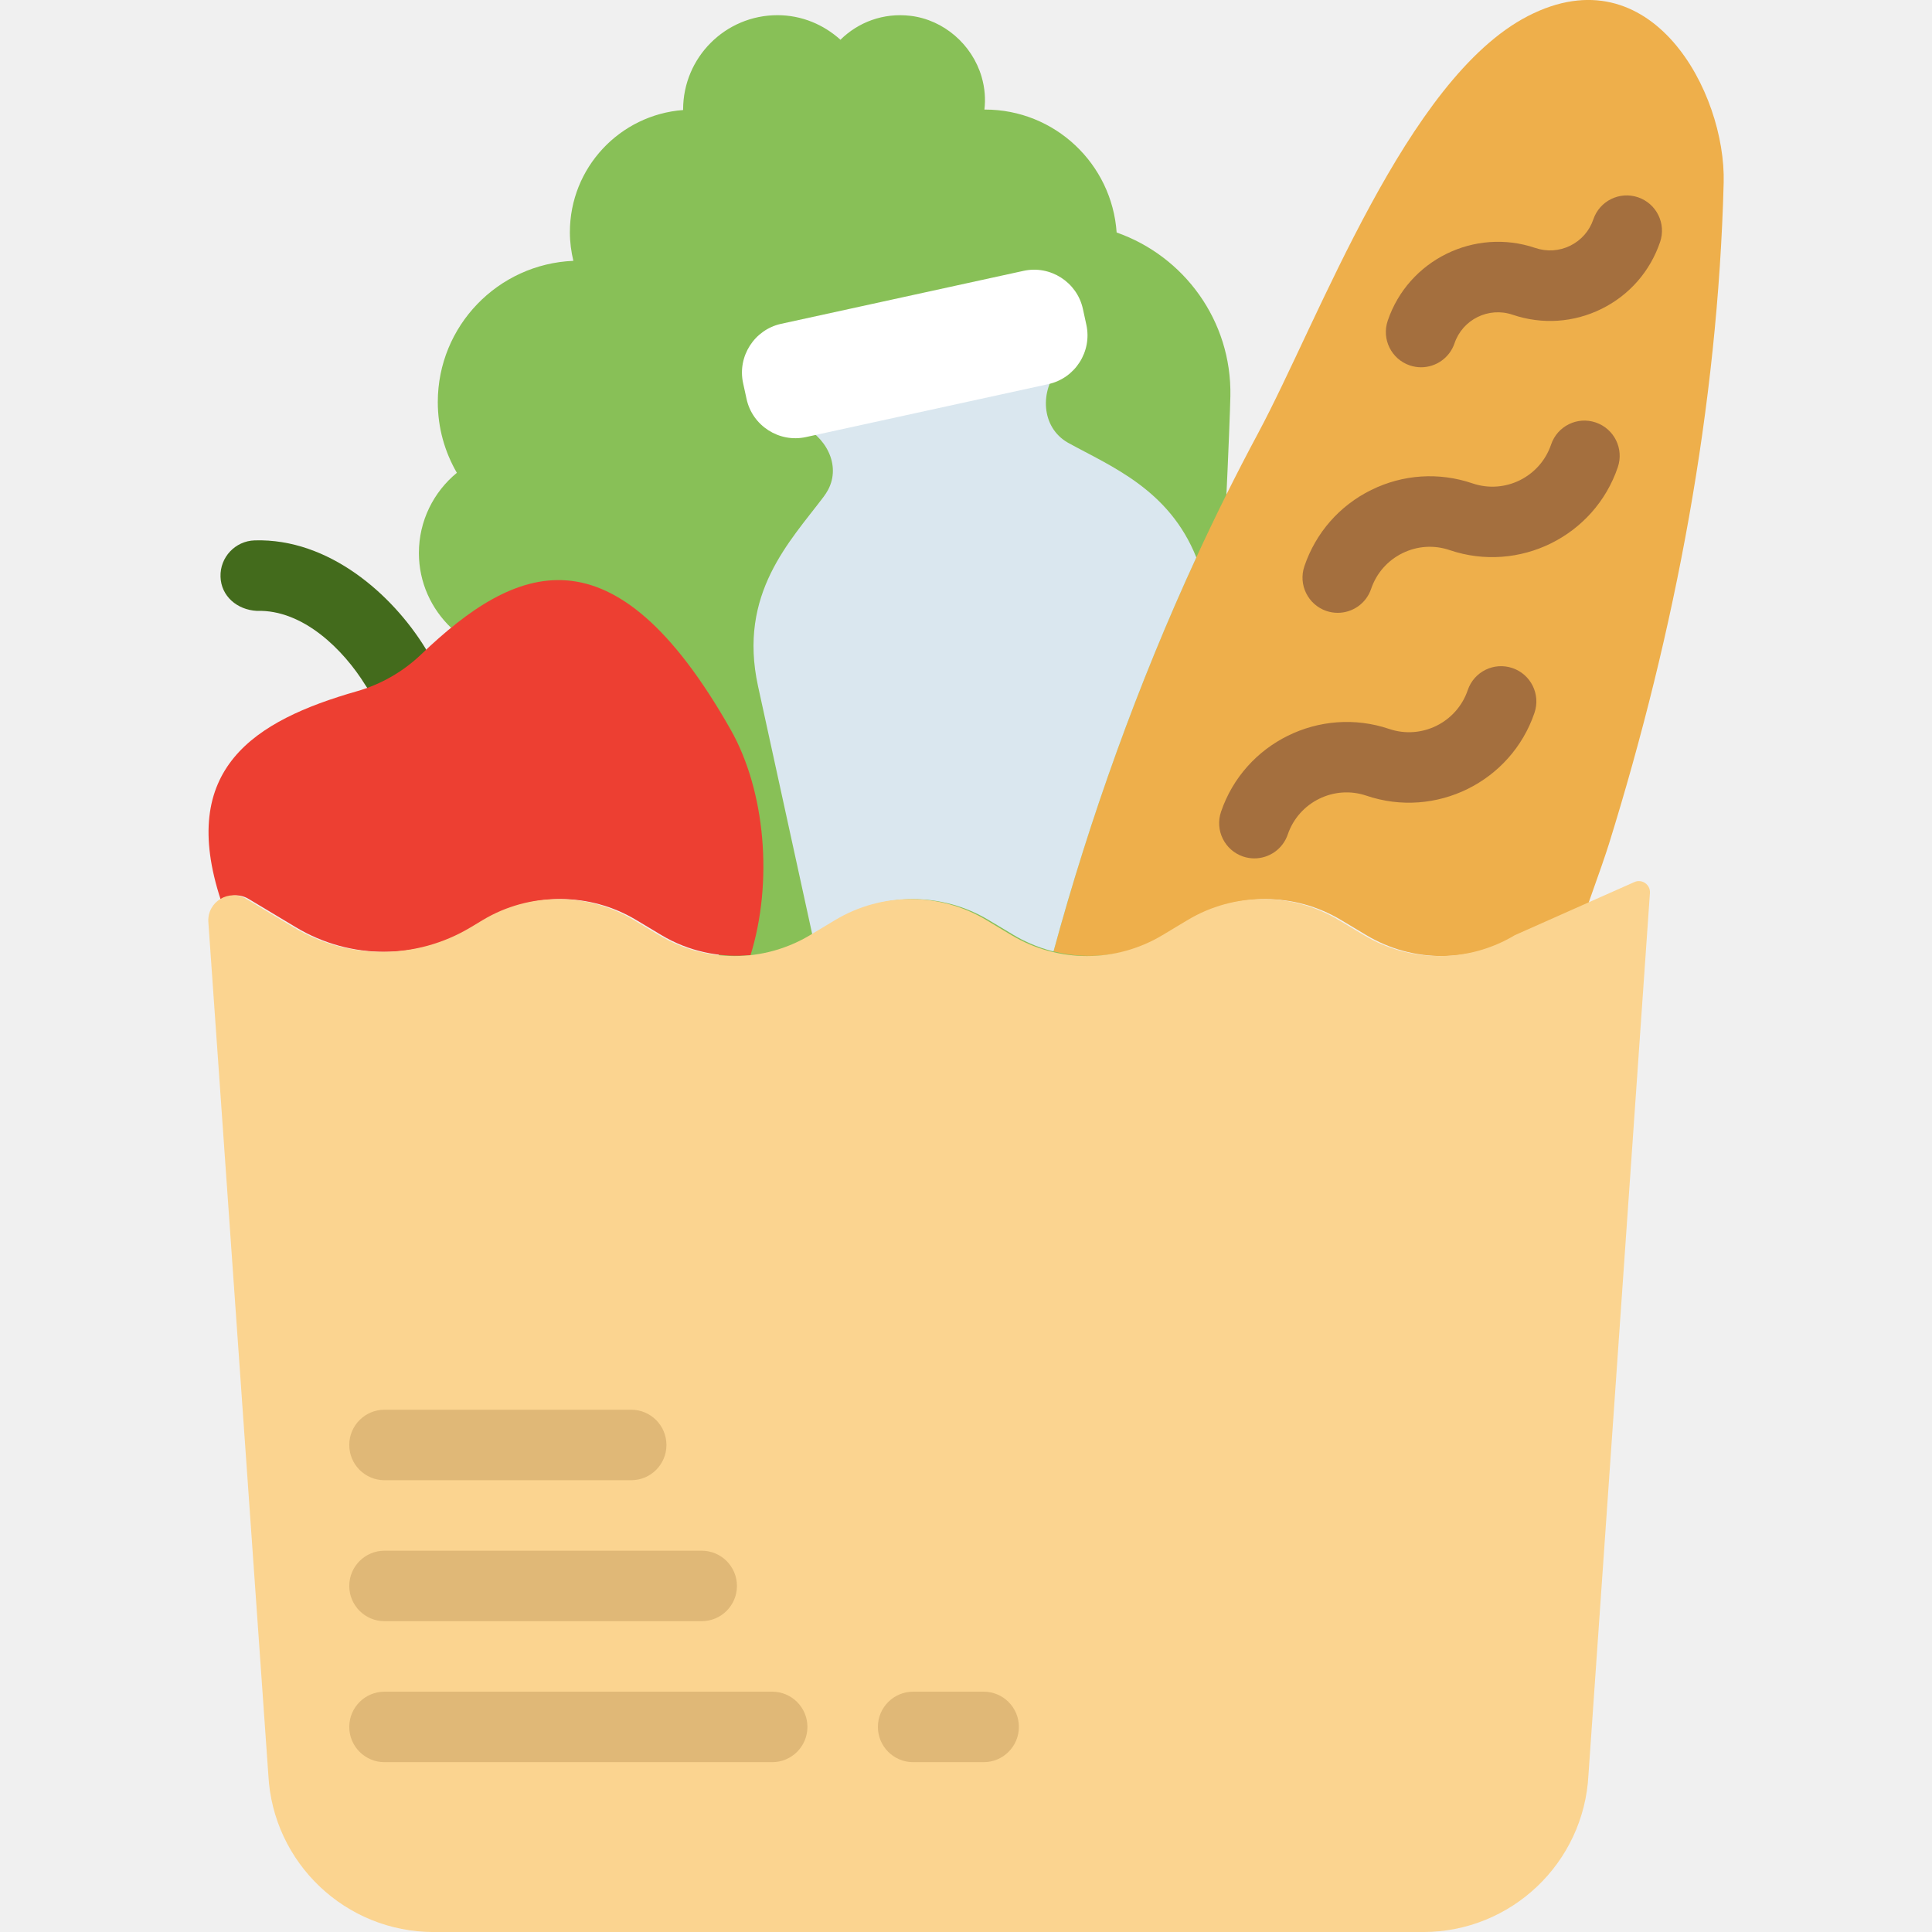
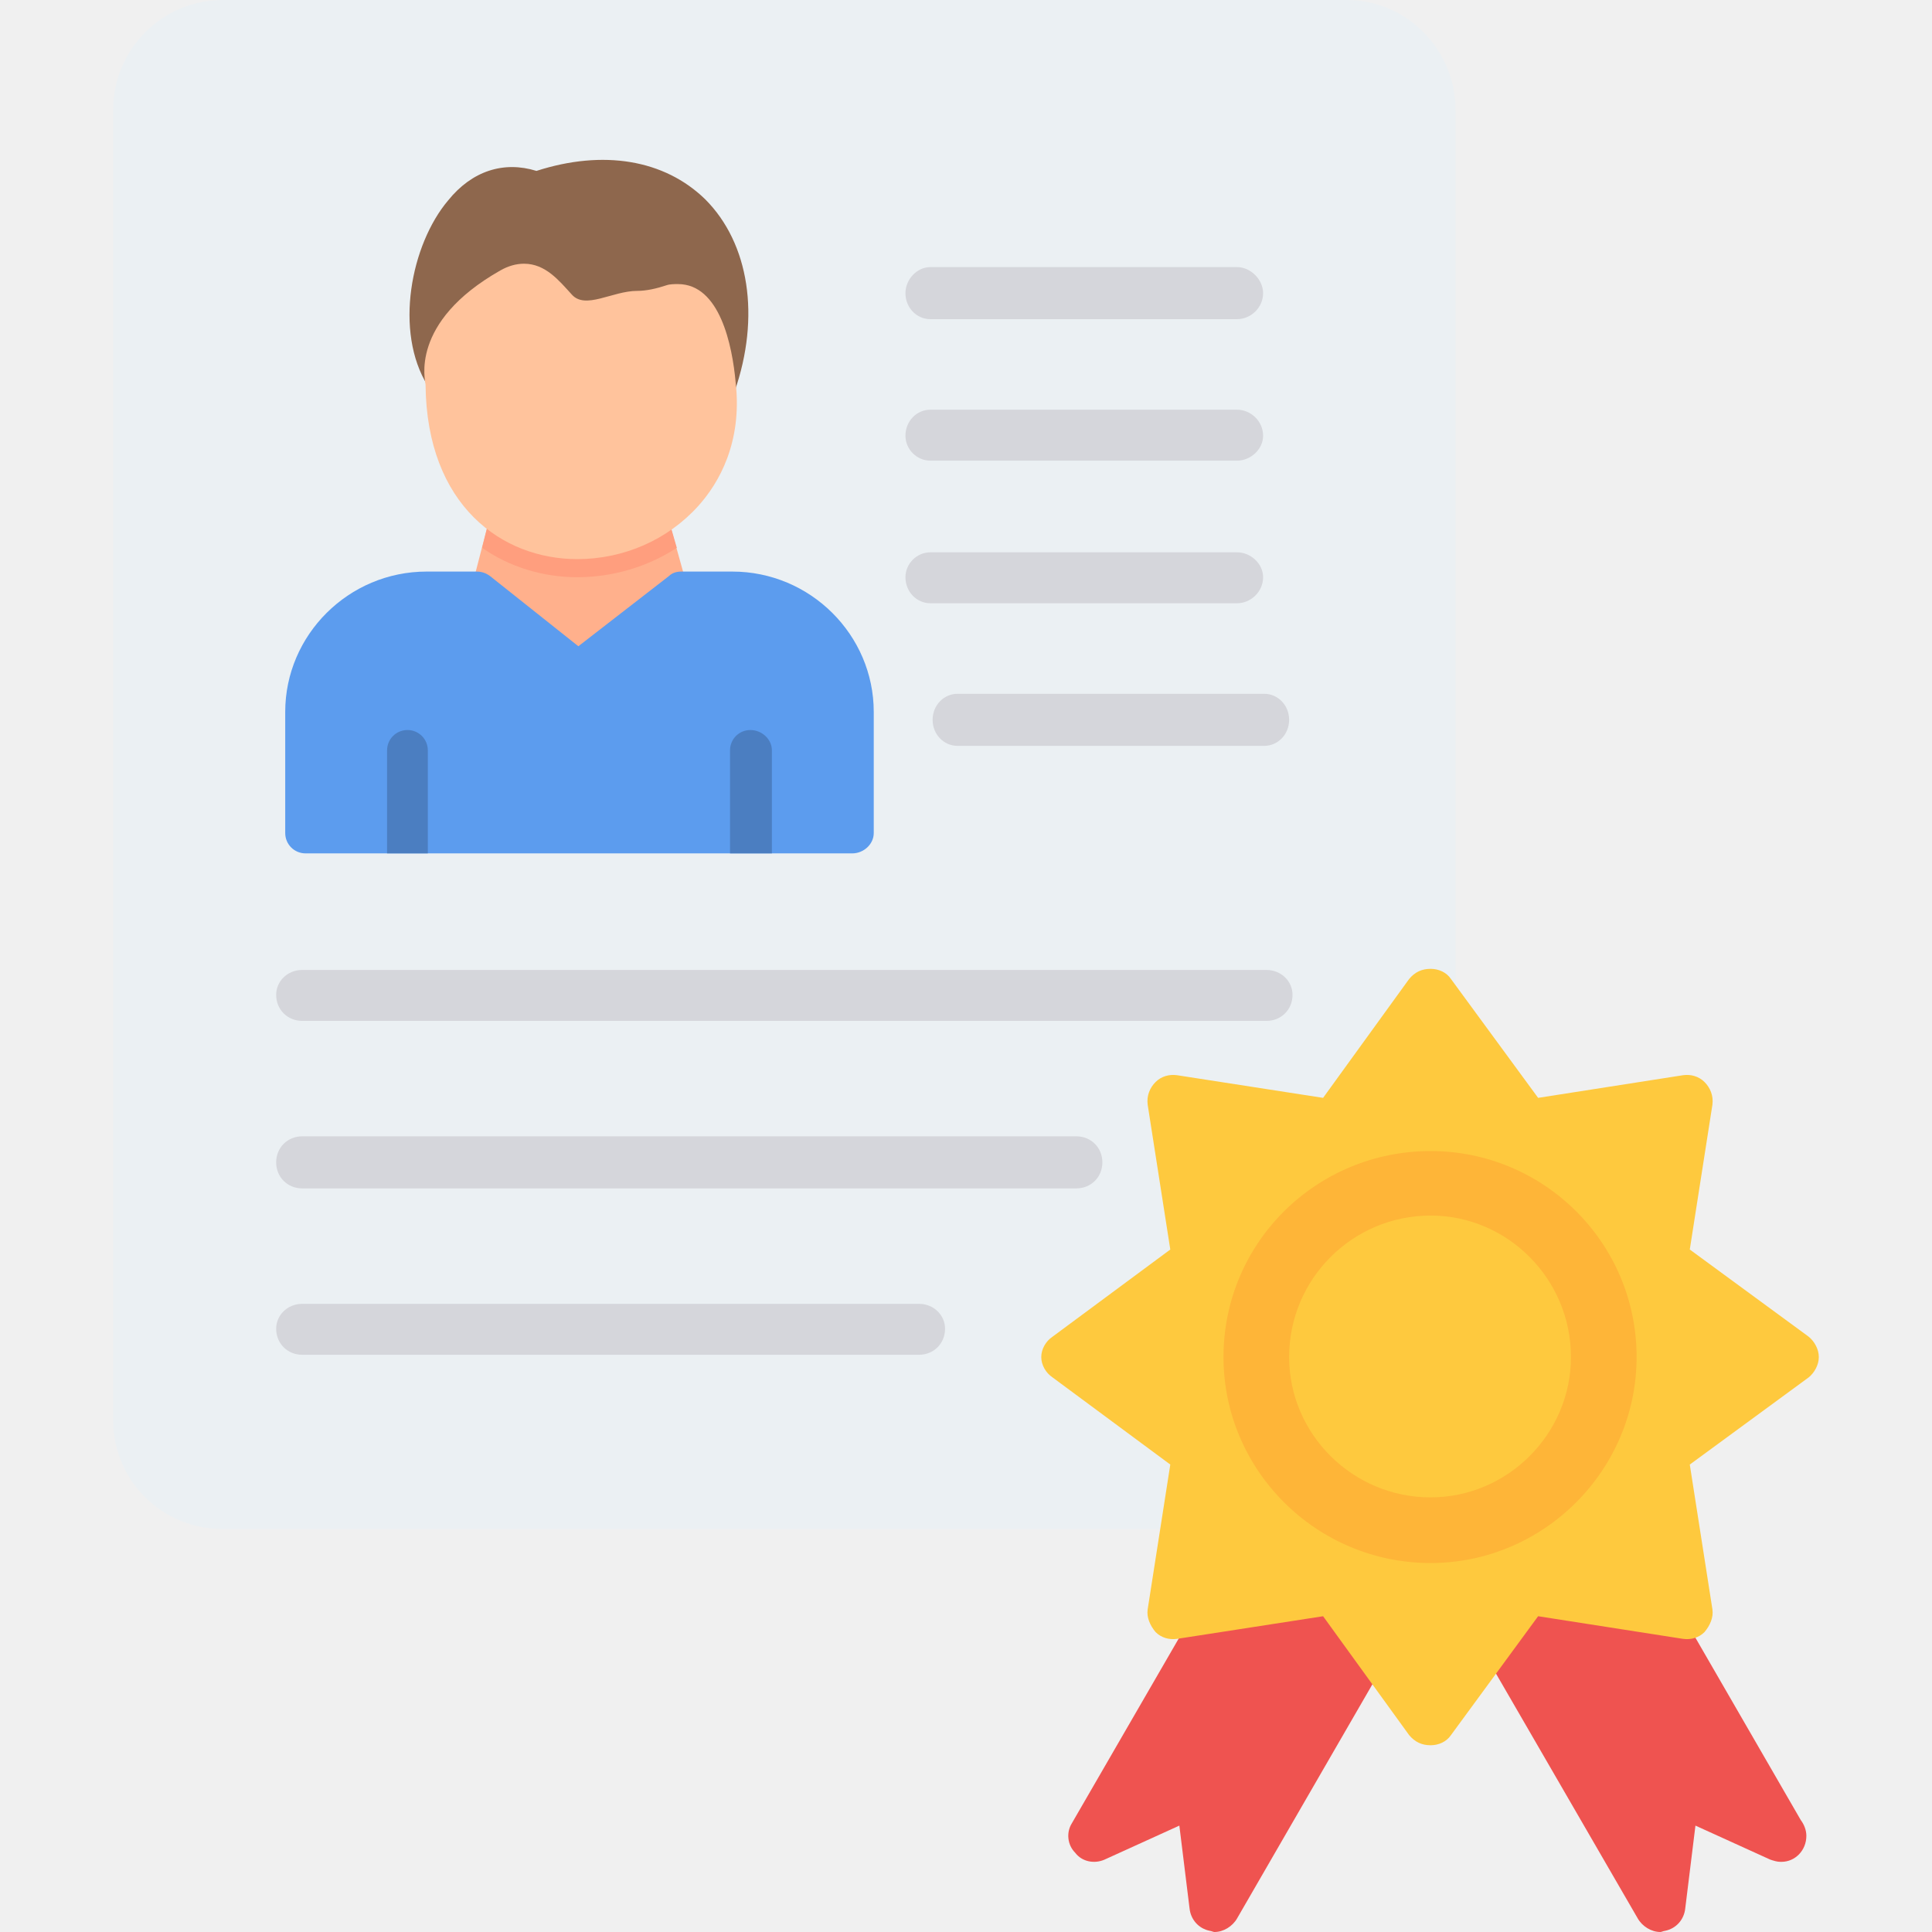
<svg xmlns="http://www.w3.org/2000/svg" width="100" height="100" viewBox="0 0 100 100" fill="none">
-   <g clip-path="url(#clip0_46_515)">
-     <path d="M20.462 36.325C19.851 36.325 19.253 36.017 18.908 35.456C17.788 33.642 15.695 31.542 13.293 31.619C12.271 31.564 11.443 30.856 11.414 29.851C11.383 28.842 12.175 28.001 13.182 27.97C17.025 27.855 20.303 30.768 22.012 33.543C22.541 34.4 22.275 35.524 21.418 36.053C21.12 36.237 20.788 36.325 20.462 36.325Z" fill="#436B1C" />
-     <path d="M57.797 12.034C57.553 8.481 54.599 5.671 50.984 5.671C50.973 5.671 50.964 5.673 50.953 5.673C51.017 5.135 50.98 4.566 50.807 3.973C50.318 2.306 48.852 1.025 47.126 0.819C45.71 0.651 44.411 1.158 43.501 2.058C42.635 1.275 41.5 0.786 40.241 0.786C37.543 0.786 35.358 2.973 35.358 5.669C35.358 5.679 35.36 5.686 35.36 5.695C32.082 5.943 29.497 8.678 29.497 12.02C29.497 12.53 29.564 13.025 29.677 13.501C25.776 13.663 22.66 16.87 22.66 20.812C22.66 22.147 23.023 23.395 23.647 24.473C22.448 25.458 21.682 26.952 21.682 28.625C21.682 30.154 22.33 31.524 23.355 32.5C27.755 28.904 32.377 40.929 37.821 50.53C39.629 53.718 59.16 50.322 60.716 52.303C62.489 50.709 63.635 22.945 63.684 20.506C63.761 16.593 61.276 13.254 57.797 12.034Z" fill="#88C057" />
-     <path d="M60.295 48.401L61.595 47.622C64.003 46.177 67.01 46.177 69.416 47.622L70.716 48.401C73.124 49.846 76.13 49.846 78.537 48.401L82.212 46.767C82.752 45.26 83.128 44.169 83.278 43.685C86.707 32.655 88.916 21.04 89.217 9.455C89.338 4.796 85.485 -2.47 79.084 0.832C72.792 4.075 68.287 16.514 65.12 22.421C60.621 30.814 57.064 39.942 54.53 49.244C56.46 49.731 58.536 49.455 60.295 48.401Z" fill="#EEAF4B" />
-     <path d="M12.869 46.528L15.323 48C18.141 49.691 21.662 49.691 24.48 48L25.111 47.62C27.519 46.175 30.526 46.175 32.932 47.62L34.232 48.399C35.646 49.247 37.266 49.583 38.849 49.435C40.017 45.665 39.625 40.951 37.815 37.76C31.73 27.025 26.668 29.212 21.797 33.873C20.863 34.767 19.721 35.422 18.477 35.778C13.136 37.304 9.194 39.802 11.435 46.602C11.831 46.314 12.382 46.236 12.869 46.528Z" fill="#ED3F32" />
-     <path d="M64.926 44.43C64.733 44.43 64.534 44.399 64.34 44.333C63.386 44.008 62.876 42.972 63.2 42.018C64.417 38.439 68.324 36.524 71.898 37.728C73.574 38.299 75.4 37.398 75.97 35.721C76.293 34.767 77.325 34.253 78.284 34.579C79.239 34.904 79.749 35.94 79.425 36.894C78.21 40.475 74.306 42.398 70.727 41.185C69.052 40.615 67.226 41.518 66.655 43.191C66.394 43.954 65.685 44.43 64.926 44.43Z" fill="#A46F3E" />
-     <path d="M69.24 31.72C69.047 31.72 68.848 31.689 68.655 31.624C67.701 31.299 67.19 30.263 67.515 29.309C68.104 27.574 69.333 26.171 70.975 25.361C72.617 24.551 74.476 24.429 76.212 25.018C77.892 25.591 79.715 24.688 80.284 23.01C80.607 22.054 81.643 21.541 82.597 21.868C83.551 22.193 84.062 23.229 83.737 24.183C82.522 27.766 78.618 29.685 75.04 28.475C74.228 28.198 73.356 28.254 72.588 28.634C71.82 29.013 71.245 29.668 70.968 30.482C70.711 31.242 70.001 31.72 69.24 31.72Z" fill="#A46F3E" />
-     <path d="M73.556 19.01C73.363 19.01 73.164 18.979 72.969 18.913C72.015 18.588 71.504 17.552 71.829 16.598C72.894 13.457 76.322 11.771 79.463 12.833C80.065 13.037 80.707 12.997 81.274 12.718C81.842 12.439 82.267 11.954 82.471 11.354C82.794 10.4 83.828 9.887 84.786 10.212C85.74 10.537 86.251 11.573 85.926 12.527C85.408 14.05 84.33 15.281 82.889 15.991C81.446 16.702 79.813 16.806 78.29 16.29C77.053 15.869 75.703 16.534 75.284 17.773C75.025 18.532 74.315 19.01 73.556 19.01Z" fill="#A46F3E" />
-     <path d="M42.631 25.712C40.907 28.005 38.188 30.719 39.235 35.513L42.051 48.401L43.354 47.622C45.761 46.177 48.768 46.177 51.174 47.622L52.474 48.401C53.533 49.036 54.53 49.245 54.53 49.245C56.431 42.272 58.907 35.394 61.922 28.853C60.51 25.321 57.495 24.139 55.306 22.93C55.293 22.922 55.28 22.915 55.269 22.91C53.885 22.116 53.799 20.221 54.84 19.013C55.251 18.537 55.441 17.882 55.298 17.226L55.078 16.219C54.835 15.11 53.73 14.402 52.622 14.644L41.537 17.063C40.428 17.306 39.72 18.411 39.962 19.519L40.183 20.526C40.329 21.197 40.792 21.717 41.38 21.97C42.728 22.552 43.551 24.057 42.861 25.354C42.795 25.476 42.719 25.595 42.631 25.712Z" fill="#DAE7EF" />
-     <path d="M54.262 19.882L41.713 22.623C40.329 22.926 38.946 22.04 38.643 20.655L38.463 19.831C38.16 18.446 39.046 17.063 40.431 16.761L52.98 14.019C54.364 13.716 55.747 14.602 56.05 15.987L56.23 16.812C56.533 18.198 55.647 19.579 54.262 19.882Z" fill="white" />
-     <path d="M85.401 46.21L82.218 91.868C81.984 96.426 78.221 100.002 73.657 100.002H22.45C17.886 100.002 14.123 96.426 13.889 91.868L10.783 47.708C10.73 46.67 11.855 45.993 12.747 46.527L15.201 47.999C18.019 49.691 21.54 49.691 24.358 47.999L24.989 47.62C27.397 46.175 30.404 46.175 32.81 47.62L34.11 48.401C36.518 49.846 39.524 49.846 41.931 48.401L43.231 47.62C45.639 46.175 48.645 46.175 51.051 47.62L52.352 48.401C54.76 49.846 57.766 49.846 60.172 48.401L61.473 47.62C63.881 46.175 66.887 46.175 69.293 47.62L70.594 48.401C73.002 49.846 76.008 49.846 78.414 48.401L84.593 45.656C84.985 45.48 85.423 45.781 85.401 46.21Z" fill="#FBD490" />
-     <path d="M32.671 76.616H19.902C18.895 76.616 18.078 75.8 18.078 74.791C18.078 73.783 18.895 72.967 19.902 72.967H32.671C33.678 72.967 34.495 73.783 34.495 74.791C34.495 75.8 33.678 76.616 32.671 76.616Z" fill="#E0B877" />
-     <path d="M36.319 83.912H19.902C18.895 83.912 18.078 83.097 18.078 82.088C18.078 81.079 18.895 80.264 19.902 80.264H36.319C37.326 80.264 38.144 81.079 38.144 82.088C38.144 83.097 37.326 83.912 36.319 83.912Z" fill="#E0B877" />
-     <path d="M39.968 91.209H19.902C18.895 91.209 18.078 90.394 18.078 89.385C18.078 88.376 18.895 87.561 19.902 87.561H39.968C40.975 87.561 41.792 88.376 41.792 89.385C41.792 90.394 40.975 91.209 39.968 91.209Z" fill="#E0B877" />
-     <path d="M50.913 91.209H47.265C46.258 91.209 45.44 90.394 45.44 89.385C45.44 88.376 46.258 87.561 47.265 87.561H50.913C51.92 87.561 52.737 88.376 52.737 89.385C52.737 90.394 51.92 91.209 50.913 91.209Z" fill="#E0B877" />
+   <g clip-path="url(#clip0_118_584)">
+     <path fill-rule="evenodd" clip-rule="evenodd" d="M85.94 100C85.472 100 85.003 99.707 84.769 99.297L76.391 84.827C76.157 84.359 76.157 83.831 76.508 83.363L77.915 81.429C78.207 81.019 78.676 80.844 79.203 80.902L85.53 81.898C85.94 81.957 86.292 82.191 86.468 82.542L93.204 94.2C93.38 94.435 93.497 94.728 93.497 95.02C93.497 95.782 92.912 96.368 92.209 96.368C92.15 96.368 92.15 96.368 92.15 96.368C91.974 96.368 91.799 96.309 91.623 96.251L87.756 94.493L87.229 98.77C87.171 99.356 86.76 99.824 86.175 99.941C86.116 99.941 85.999 100 85.94 100Z" fill="#EF5350" />
+     <path fill-rule="evenodd" clip-rule="evenodd" d="M62.859 100C62.8 100 62.683 99.941 62.624 99.941C62.039 99.824 61.629 99.356 61.57 98.77L61.043 94.493L57.176 96.251C56.649 96.485 56.005 96.368 55.653 95.899C55.243 95.489 55.184 94.845 55.477 94.376L62.39 82.425C62.566 82.074 62.917 81.839 63.328 81.781L68.834 80.902C69.361 80.844 69.83 81.019 70.123 81.429L71.998 83.948C72.291 84.359 72.291 84.944 72.056 85.413L64.031 99.297C63.796 99.707 63.328 100 62.859 100Z" fill="#EF5350" />
+     <path fill-rule="evenodd" clip-rule="evenodd" d="M61.629 79.145H11.541C8.377 79.145 5.858 76.626 5.858 73.521V5.682C5.858 2.578 8.377 0 11.541 0H69.713C72.818 0 75.337 2.578 75.337 5.682V51.435C75.337 51.728 75.278 52.021 75.103 52.255L70.123 59.051C69.83 59.403 69.361 59.637 68.834 59.578L62.332 58.524L63.328 65.085C63.445 65.554 63.21 66.022 62.8 66.315L57.469 70.24L62.8 74.107C63.21 74.4 63.445 74.927 63.328 75.395L62.917 78.032C62.859 78.676 62.273 79.145 61.629 79.145Z" fill="#EBF0F3" />
+     <path fill-rule="evenodd" clip-rule="evenodd" d="M65.554 52.841H15.642C14.88 52.841 14.294 52.255 14.294 51.493C14.294 50.79 14.88 50.205 15.642 50.205H65.554C66.315 50.205 66.901 50.79 66.901 51.493C66.901 52.255 66.315 52.841 65.554 52.841Z" fill="#D5D6DB" />
+     <path fill-rule="evenodd" clip-rule="evenodd" d="M55.712 61.511H15.642C14.88 61.511 14.294 60.925 14.294 60.164C14.294 59.402 14.88 58.816 15.642 58.816H55.712C56.473 58.816 57.059 59.402 57.059 60.164C57.059 60.925 56.473 61.511 55.712 61.511Z" fill="#D5D6DB" />
+     <path fill-rule="evenodd" clip-rule="evenodd" d="M47.569 70.123H15.642C14.88 70.123 14.294 69.537 14.294 68.776C14.294 68.073 14.88 67.487 15.642 67.487H47.569C48.33 67.487 48.916 68.073 48.916 68.776C48.916 69.537 48.33 70.123 47.569 70.123Z" fill="#D5D6DB" />
+     <path fill-rule="evenodd" clip-rule="evenodd" d="M64.031 16.52H48.155C47.452 16.52 46.866 15.934 46.866 15.173C46.866 14.47 47.452 13.825 48.155 13.825H64.031C64.733 13.825 65.378 14.47 65.378 15.173C65.378 15.934 64.733 16.52 64.031 16.52Z" fill="#D5D6DB" />
+     <path fill-rule="evenodd" clip-rule="evenodd" d="M64.031 23.843H48.155C47.452 23.843 46.866 23.257 46.866 22.554C46.866 21.792 47.452 21.206 48.155 21.206H64.031C64.733 21.206 65.378 21.792 65.378 22.554C65.378 23.257 64.733 23.843 64.031 23.843Z" fill="#D5D6DB" />
+     <path fill-rule="evenodd" clip-rule="evenodd" d="M64.031 31.224H48.155C47.452 31.224 46.866 30.638 46.866 29.877C46.866 29.174 47.452 28.588 48.155 28.588H64.031C64.733 28.588 65.378 29.174 65.378 29.877C65.378 30.638 64.733 31.224 64.031 31.224Z" fill="#D5D6DB" />
+     <path fill-rule="evenodd" clip-rule="evenodd" d="M74.048 90.334C73.579 90.334 73.228 90.158 72.935 89.807L68.483 83.656L60.926 84.827C60.516 84.886 60.105 84.769 59.812 84.476C59.52 84.124 59.344 83.714 59.403 83.304L60.574 75.805L54.481 71.295C54.13 71.06 53.896 70.65 53.896 70.24C53.896 69.83 54.13 69.42 54.481 69.186L60.574 64.675L59.403 57.176C59.344 56.708 59.52 56.298 59.812 56.005C60.105 55.712 60.516 55.595 60.926 55.653L68.483 56.825L72.935 50.674C73.228 50.322 73.579 50.147 74.048 50.147C74.458 50.147 74.868 50.322 75.103 50.674L79.613 56.825L87.112 55.653C87.522 55.595 87.932 55.712 88.225 56.005C88.518 56.298 88.694 56.708 88.635 57.176L87.463 64.675L93.615 69.186C93.907 69.42 94.142 69.83 94.142 70.24C94.142 70.65 93.907 71.06 93.615 71.295L87.463 75.805L88.635 83.304C88.694 83.714 88.518 84.124 88.225 84.476C87.932 84.769 87.522 84.886 87.112 84.827L79.613 83.656L75.103 89.807C74.868 90.158 74.458 90.334 74.048 90.334Z" fill="#FEC93E" />
+     <path fill-rule="evenodd" clip-rule="evenodd" d="M74.048 80.902C68.131 80.902 63.328 76.098 63.328 70.24C63.328 64.323 68.131 59.578 74.048 59.578C79.906 59.578 84.71 64.323 84.71 70.24C84.71 76.098 79.906 80.902 74.048 80.902Z" fill="#FEB538" />
+     <path fill-rule="evenodd" clip-rule="evenodd" d="M65.436 38.606H49.561C48.858 38.606 48.272 38.02 48.272 37.258C48.272 36.497 48.858 35.911 49.561 35.911H65.436C66.139 35.911 66.725 36.497 66.725 37.258C66.725 38.02 66.139 38.606 65.436 38.606Z" fill="#D5D6DB" />
+     <path fill-rule="evenodd" clip-rule="evenodd" d="M25.073 31.635C24.956 31.693 24.839 31.693 24.663 31.693C24.605 31.693 24.487 31.693 24.37 31.693C23.843 31.517 24.253 30.932 24.429 30.346L25.366 26.714C25.542 26.186 25.366 25.835 25.893 26.011C26.128 26.069 26.362 26.186 26.479 26.362L27.241 25.191L27.299 25.132L31.927 23.199L32.044 23.14L32.103 23.257L33.861 26.128C33.919 26.069 33.978 26.069 34.036 26.069C34.622 25.893 34.388 26.011 34.505 26.538L35.501 30.111C35.618 30.697 36.145 31.517 35.559 31.693C35.501 31.693 35.384 31.693 35.325 31.693L34.915 34.388L34.856 34.505H34.739L28.705 35.56H28.647L28.588 35.501L25.073 31.635Z" fill="#FFB08C" />
+     <path fill-rule="evenodd" clip-rule="evenodd" d="M24.956 28.354L25.366 26.714C25.542 26.186 25.366 25.835 25.893 26.011C26.128 26.069 26.362 26.186 26.479 26.362L27.241 25.191L27.299 25.132L31.927 23.199L32.044 23.14L32.103 23.257L33.861 26.128C33.919 26.069 33.978 26.069 34.036 26.069C34.622 25.893 34.388 26.011 34.505 26.538L35.032 28.354C33.509 29.35 31.693 29.877 29.877 29.877C28.119 29.877 26.362 29.35 24.956 28.354Z" fill="#FF9E7E" />
+     <path fill-rule="evenodd" clip-rule="evenodd" d="M23.609 20.328C23.14 20.621 22.496 20.504 22.144 19.977C20.387 17.165 21.265 12.654 23.199 10.369C24.429 8.846 26.069 8.319 27.768 8.846C31.224 7.733 34.388 8.26 36.497 10.311C38.782 12.595 39.367 16.403 38.02 20.27C37.903 20.68 37.493 20.973 37.024 20.973C35.267 20.973 23.784 20.211 23.609 20.328Z" fill="#8E674D" />
+     <path fill-rule="evenodd" clip-rule="evenodd" d="M44.112 44.171H15.817C15.231 44.171 14.763 43.702 14.763 43.117V36.848C14.763 32.865 18.043 29.584 22.085 29.584H24.663C24.898 29.584 25.132 29.643 25.366 29.818L29.936 33.45L34.622 29.818C34.798 29.643 35.032 29.584 35.267 29.584H37.903C41.945 29.584 45.225 32.865 45.225 36.848V43.117C45.225 43.702 44.698 44.171 44.112 44.171Z" fill="#5C9CEE" />
+     <path fill-rule="evenodd" clip-rule="evenodd" d="M22.144 44.171H20.035V38.84C20.035 38.254 20.504 37.786 21.09 37.786C21.675 37.786 22.144 38.254 22.144 38.84V44.171Z" fill="#4B7EC1" />
+     <path fill-rule="evenodd" clip-rule="evenodd" d="M39.953 44.171H37.786V38.84C37.786 38.254 38.254 37.786 38.84 37.786C39.426 37.786 39.953 38.254 39.953 38.84V44.171Z" fill="#4B7EC1" />
+     <path fill-rule="evenodd" clip-rule="evenodd" d="M29.877 28.94C26.011 28.94 22.085 26.186 22.027 19.918C22.027 19.742 21.148 16.696 25.893 14.001C26.303 13.767 26.713 13.65 27.124 13.65C28.237 13.65 28.94 14.529 29.584 15.232C30.287 16.052 31.693 15.056 32.982 15.056C33.45 15.056 33.978 14.939 34.505 14.763C34.681 14.704 34.915 14.704 35.091 14.704C37.258 14.704 37.903 17.868 38.078 19.801C38.43 22.906 37.2 25.015 36.145 26.186C34.563 27.944 32.279 28.94 29.877 28.94Z" fill="#FFC39C" />
+     <path fill-rule="evenodd" clip-rule="evenodd" d="M74.048 62.917C70.006 62.917 66.725 66.198 66.725 70.24C66.725 74.224 70.006 77.504 74.048 77.504C78.032 77.504 81.312 74.224 81.312 70.24C81.312 66.198 78.032 62.917 74.048 62.917Z" fill="#FEC93E" />
  </g>
  <defs>
-     <clipPath id="clip0_46_515">
+     <clipPath id="clip0_118_584">
      <rect width="100" height="100" fill="white" />
    </clipPath>
  </defs>
</svg>
